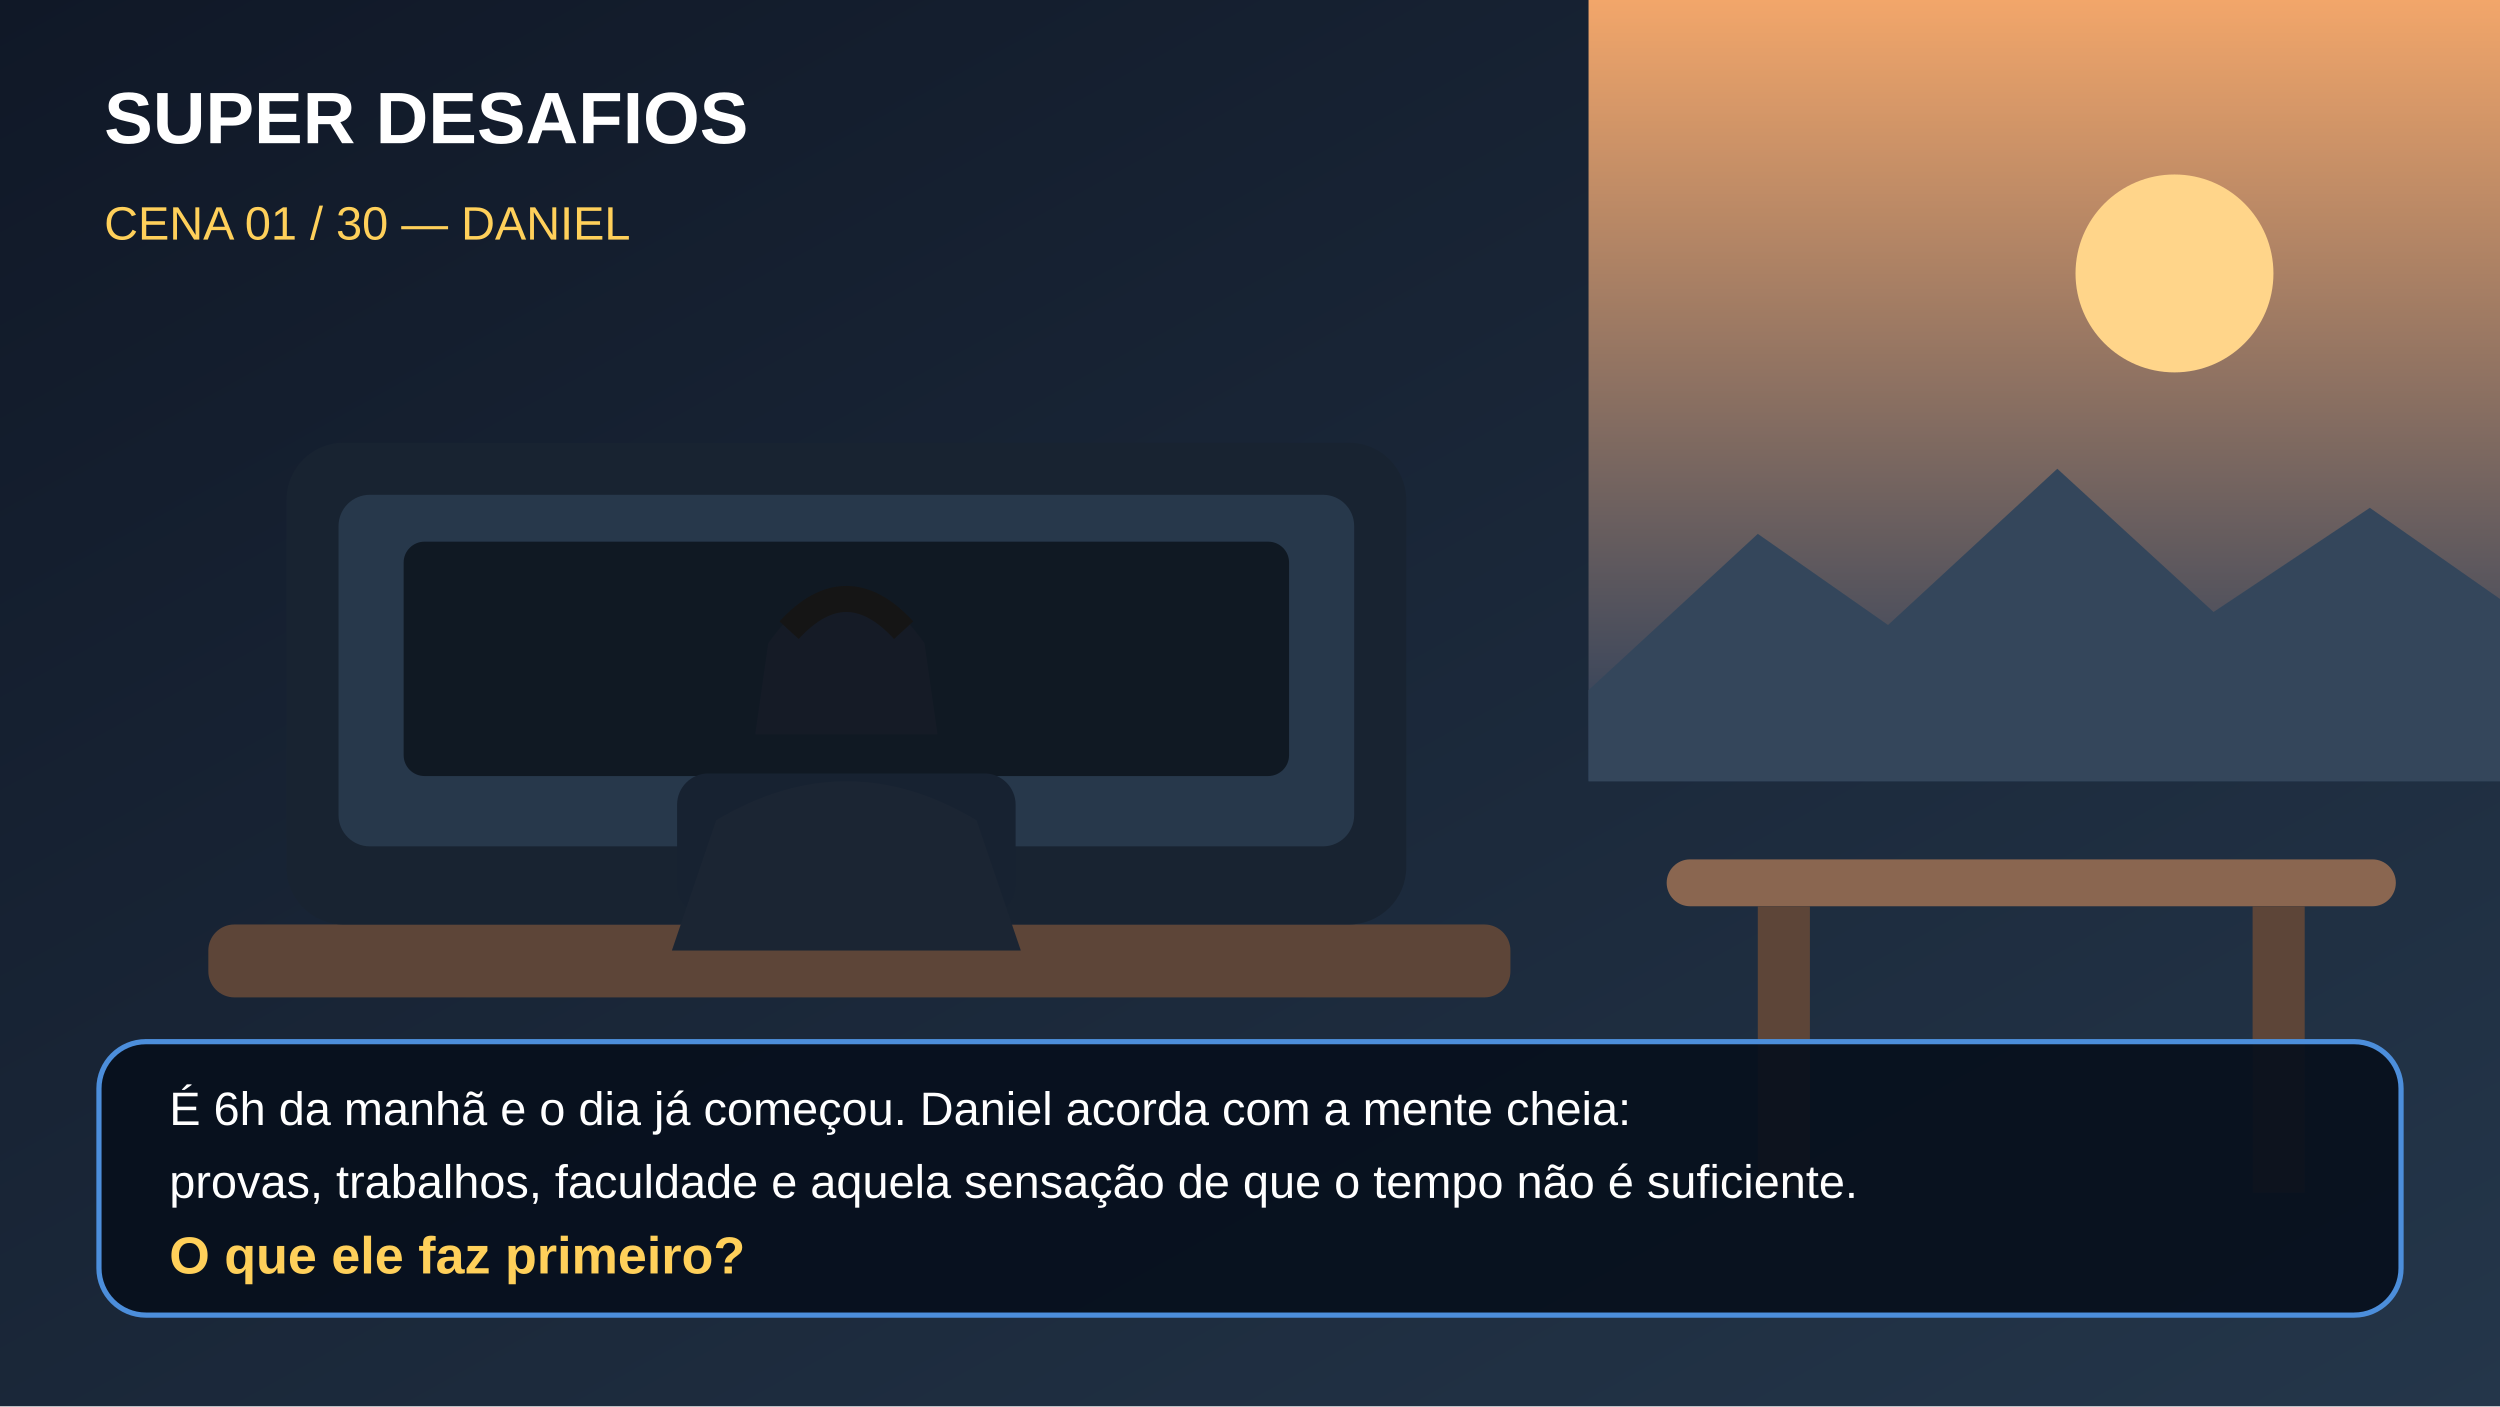
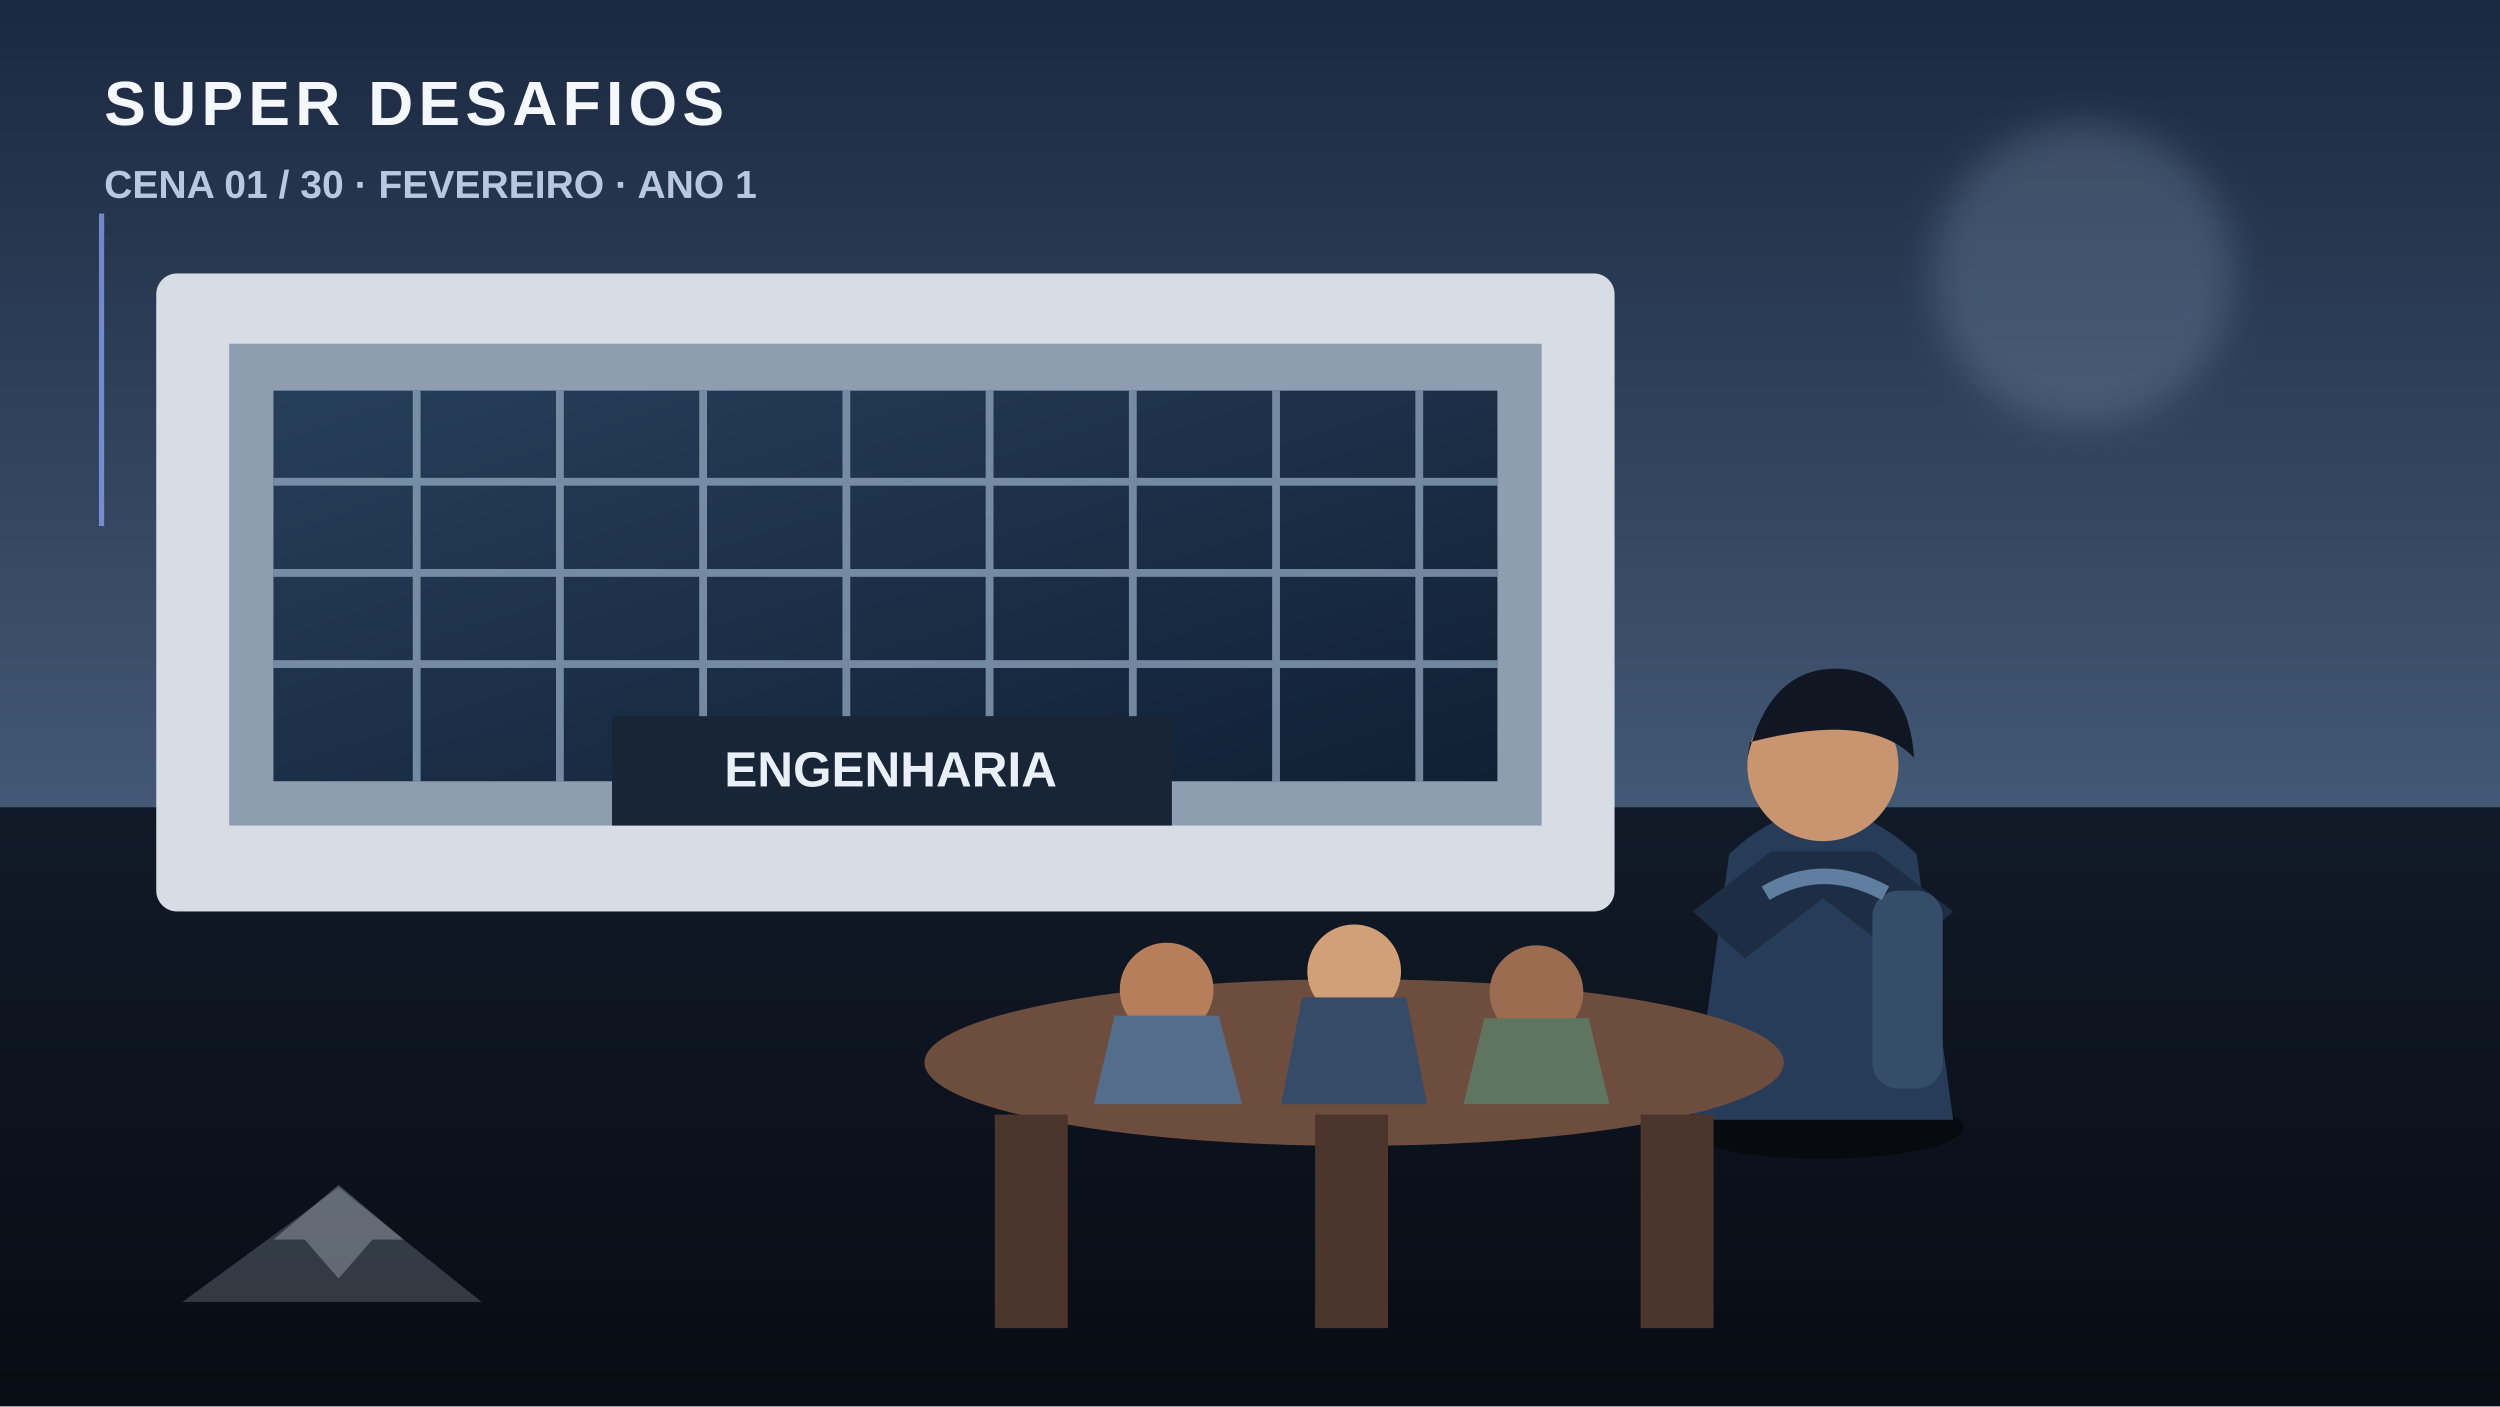
- <svg xmlns="http://www.w3.org/2000/svg" viewBox="0 0 960 540">
+ <svg xmlns="http://www.w3.org/2000/svg" viewBox="0 0 960 540" role="img" aria-labelledby="title desc">
  <defs>
-     <linearGradient id="bg" x1="0" y1="0" x2="1" y2="1">
-       <stop stop-color="#101827" />
-       <stop offset="1" stop-color="#24364a" />
+     <linearGradient id="sky" x1="0" y1="0" x2="0" y2="1">
+       <stop stop-color="#1b2940" />
+       <stop offset="1" stop-color="#607b9d" />
    </linearGradient>
-     <linearGradient id="sky" x1="0" y1="0" x2="0" y2="1">
-       <stop stop-color="#f2a66a" />
-       <stop offset="1" stop-color="#263b59" />
+     <linearGradient id="glass" x1="0" y1="0" x2="1" y2="1">
+       <stop stop-color="#273e5b" />
+       <stop offset="1" stop-color="#102034" />
    </linearGradient>
+     <linearGradient id="floor" x1="0" y1="0" x2="0" y2="1">
+       <stop stop-color="#111a28" />
+       <stop offset="1" stop-color="#080c13" />
+     </linearGradient>
+     <filter id="glow">
+       <feGaussianBlur stdDeviation="7" />
+     </filter>
  </defs>
-   <rect width="960" height="540" fill="url(#bg)" />
-   <rect x="610" width="350" height="300" fill="url(#sky)" />
-   <circle cx="835" cy="105" r="38" fill="#ffd58a" />
-   <path d="M610 265 L675 205 725 240 790 180 850 235 910 195 960 230 V300 H610Z" fill="#34465b" />
-   <rect x="80" y="355" width="500" height="28" rx="10" fill="#5d4538" />
-   <rect x="110" y="170" width="430" height="185" rx="22" fill="#182331" />
-   <rect x="130" y="190" width="390" height="135" rx="12" fill="#27384b" />
-   <rect x="155" y="208" width="340" height="90" rx="8" fill="#101923" />
-   <circle cx="325" cy="253" r="20" fill="#d2a679" />
-   <path d="M295 247 Q325 205 355 247 L360 282 H290Z" fill="#151b26" />
-   <rect x="260" y="297" width="130" height="55" rx="12" fill="#172231" />
-   <path d="M275 315 Q325 285 375 315 L392 365 H258Z" fill="#1b2533" />
-   <path d="M303 242 Q325 218 347 242" stroke="#151515" stroke-width="10" fill="none" />
-   <rect x="640" y="330" width="280" height="18" rx="9" fill="#8a6650" />
-   <rect x="675" y="348" width="20" height="110" fill="#5d4538" />
-   <rect x="865" y="348" width="20" height="110" fill="#5d4538" />
-   <text x="40" y="55" fill="#fff" font-family="Arial" font-size="28" font-weight="700">SUPER DESAFIOS</text>
-   <text x="40" y="92" fill="#ffd05a" font-family="Arial" font-size="18">CENA 01 / 30 — DANIEL</text>
-   <rect x="38" y="400" width="884" height="105" rx="18" fill="#07101d" fill-opacity=".92" stroke="#4c8edb" stroke-width="2" />
-   <text x="65" y="432" fill="#fff" font-family="Arial" font-size="18">É 6h da manhã e o dia já começou. Daniel acorda com a mente cheia:</text>
-   <text x="65" y="460" fill="#fff" font-family="Arial" font-size="18">provas, trabalhos, faculdade e aquela sensação de que o tempo não é suficiente.</text>
-   <text x="65" y="489" fill="#ffd05a" font-family="Arial" font-size="20" font-weight="700">O que ele faz primeiro?</text>
+   <rect width="960" height="540" fill="url(#sky)" />
+   <circle cx="800" cy="105" r="58" fill="#b9d2ee" opacity=".18" filter="url(#glow)" />
+   <rect y="310" width="960" height="230" fill="url(#floor)" />
+   <rect x="60" y="105" width="560" height="245" rx="8" fill="#d7dde5" />
+   <rect x="88" y="132" width="504" height="185" fill="#8e9eb0" />
+   <rect x="105" y="150" width="470" height="150" fill="url(#glass)" />
+   <g opacity=".7">
+     <path d="M105 185H575M105 220H575M105 255H575" stroke="#9ab1c9" stroke-width="3" />
+     <path d="M160 150V300M215 150V300M270 150V300M325 150V300M380 150V300M435 150V300M490 150V300M545 150V300" stroke="#9ab1c9" stroke-width="3" />
+   </g>
+   <rect x="235" y="275" width="215" height="42" fill="#182536" />
+   <text x="342" y="302" text-anchor="middle" fill="#e9f0f7" font-family="Arial,sans-serif" font-size="19" font-weight="700">ENGENHARIA</text>
+   <ellipse cx="700" cy="433" rx="54" ry="12" fill="#000" opacity=".45" />
+   <path d="M664 328 Q700 294 736 328 L750 430 H650Z" fill="#273c58" />
+   <circle cx="700" cy="294" r="29" fill="#c99570" />
+   <path d="M671 291 Q680 254 709 257 Q733 260 735 291 Q718 273 672 285Z" fill="#111722" />
+   <path d="M680 327 L650 350 L670 368 L700 345 L730 368 L750 350 L720 327Z" fill="#1d2d44" />
+   <rect x="719" y="342" width="27" height="76" rx="10" fill="#354d69" />
+   <path d="M724 343 Q700 330 678 343" stroke="#5f7ea0" stroke-width="6" fill="none" />
+   <ellipse cx="520" cy="408" rx="165" ry="32" fill="#6d4d3d" />
+   <rect x="505" y="428" width="28" height="82" fill="#4b352d" />
+   <rect x="382" y="428" width="28" height="82" fill="#4b352d" />
+   <rect x="630" y="428" width="28" height="82" fill="#4b352d" />
+   <circle cx="448" cy="380" r="18" fill="#b77e5c" />
+   <circle cx="520" cy="373" r="18" fill="#d2a078" />
+   <circle cx="590" cy="381" r="18" fill="#9c6c50" />
+   <path d="M428 390 L468 390 L477 424 L420 424Z" fill="#536d8a" />
+   <path d="M500 383 L540 383 L548 424 L492 424Z" fill="#354b67" />
+   <path d="M570 391 L610 391 L618 424 L562 424Z" fill="#60755f" />
+   <path d="M70 500 L130 456 L185 500Z" fill="#d8e7f2" opacity=".2" />
+   <path d="M105 476 L130 455 L155 476 L143 476 L130 491 L117 476Z" fill="#eef7ff" opacity=".25" />
+   <text x="40" y="48" fill="#f4f7fb" font-family="Arial,sans-serif" font-size="24" font-weight="800" letter-spacing="2">SUPER DESAFIOS</text>
+   <text x="40" y="76" fill="#b9c8df" font-family="Arial,sans-serif" font-size="15" font-weight="700">CENA 01 / 30 · FEVEREIRO · ANO 1</text>
+   <rect x="38" y="82" width="2" height="120" fill="#91a9ff" opacity=".7" />
</svg>
